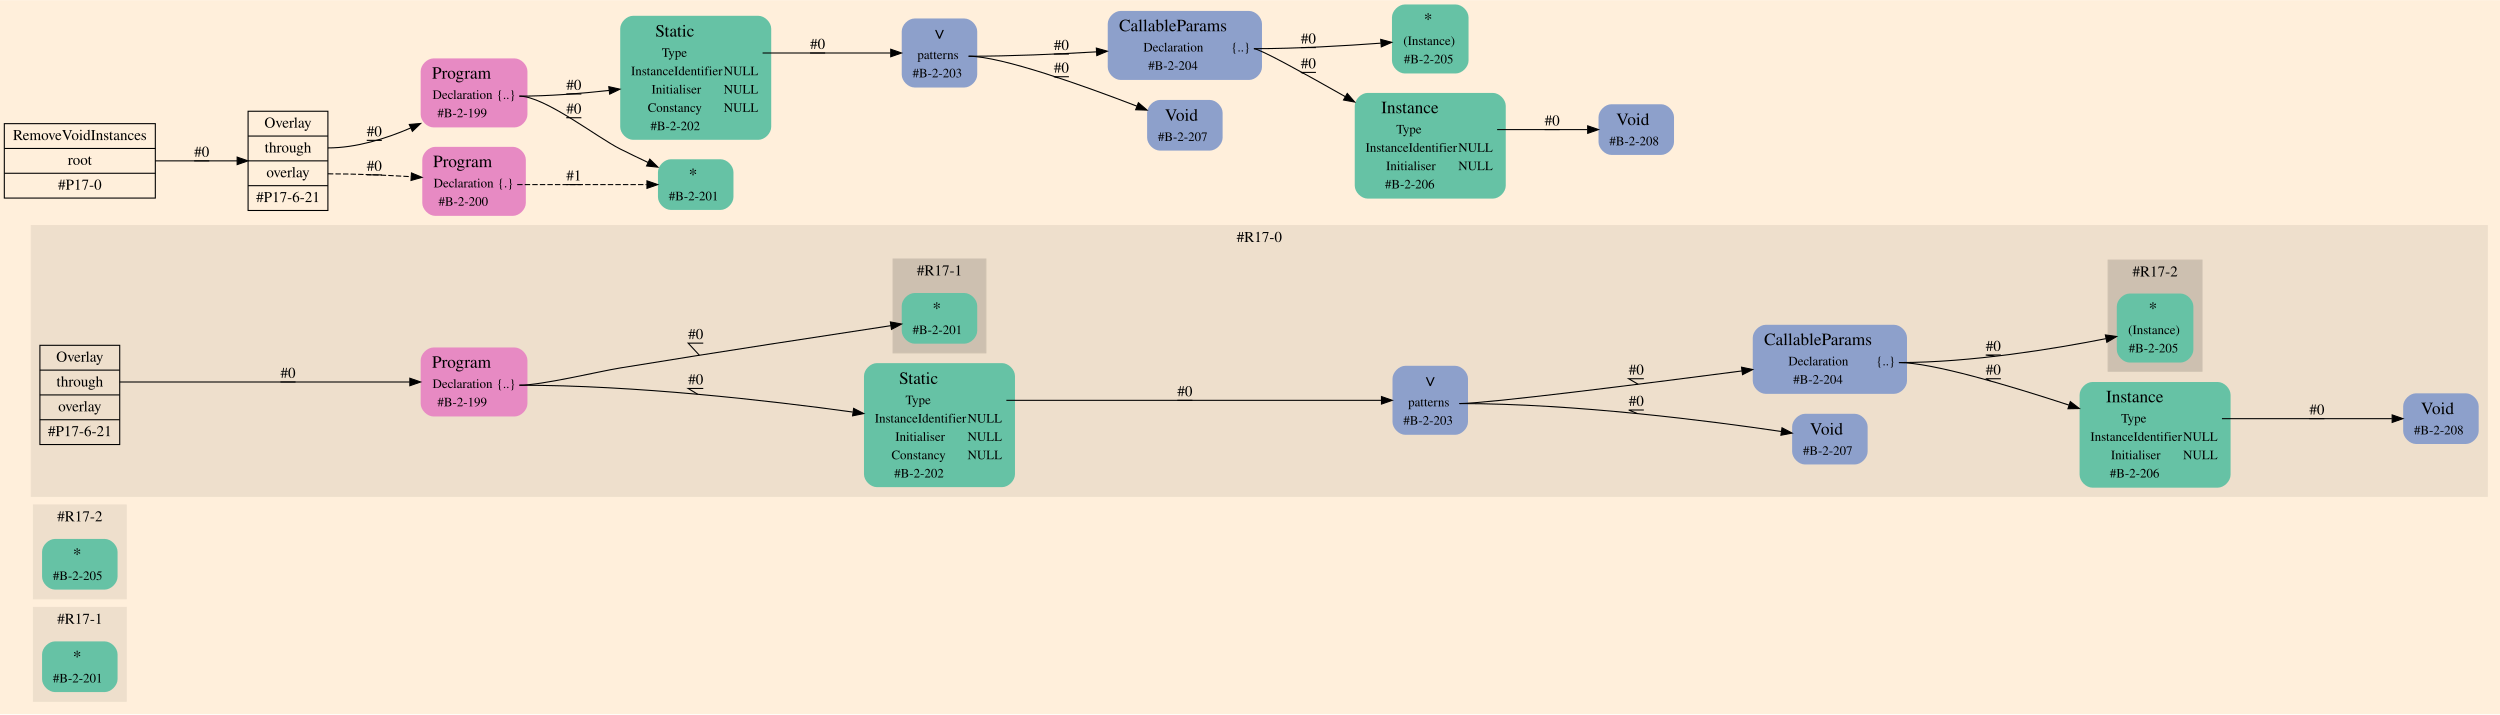
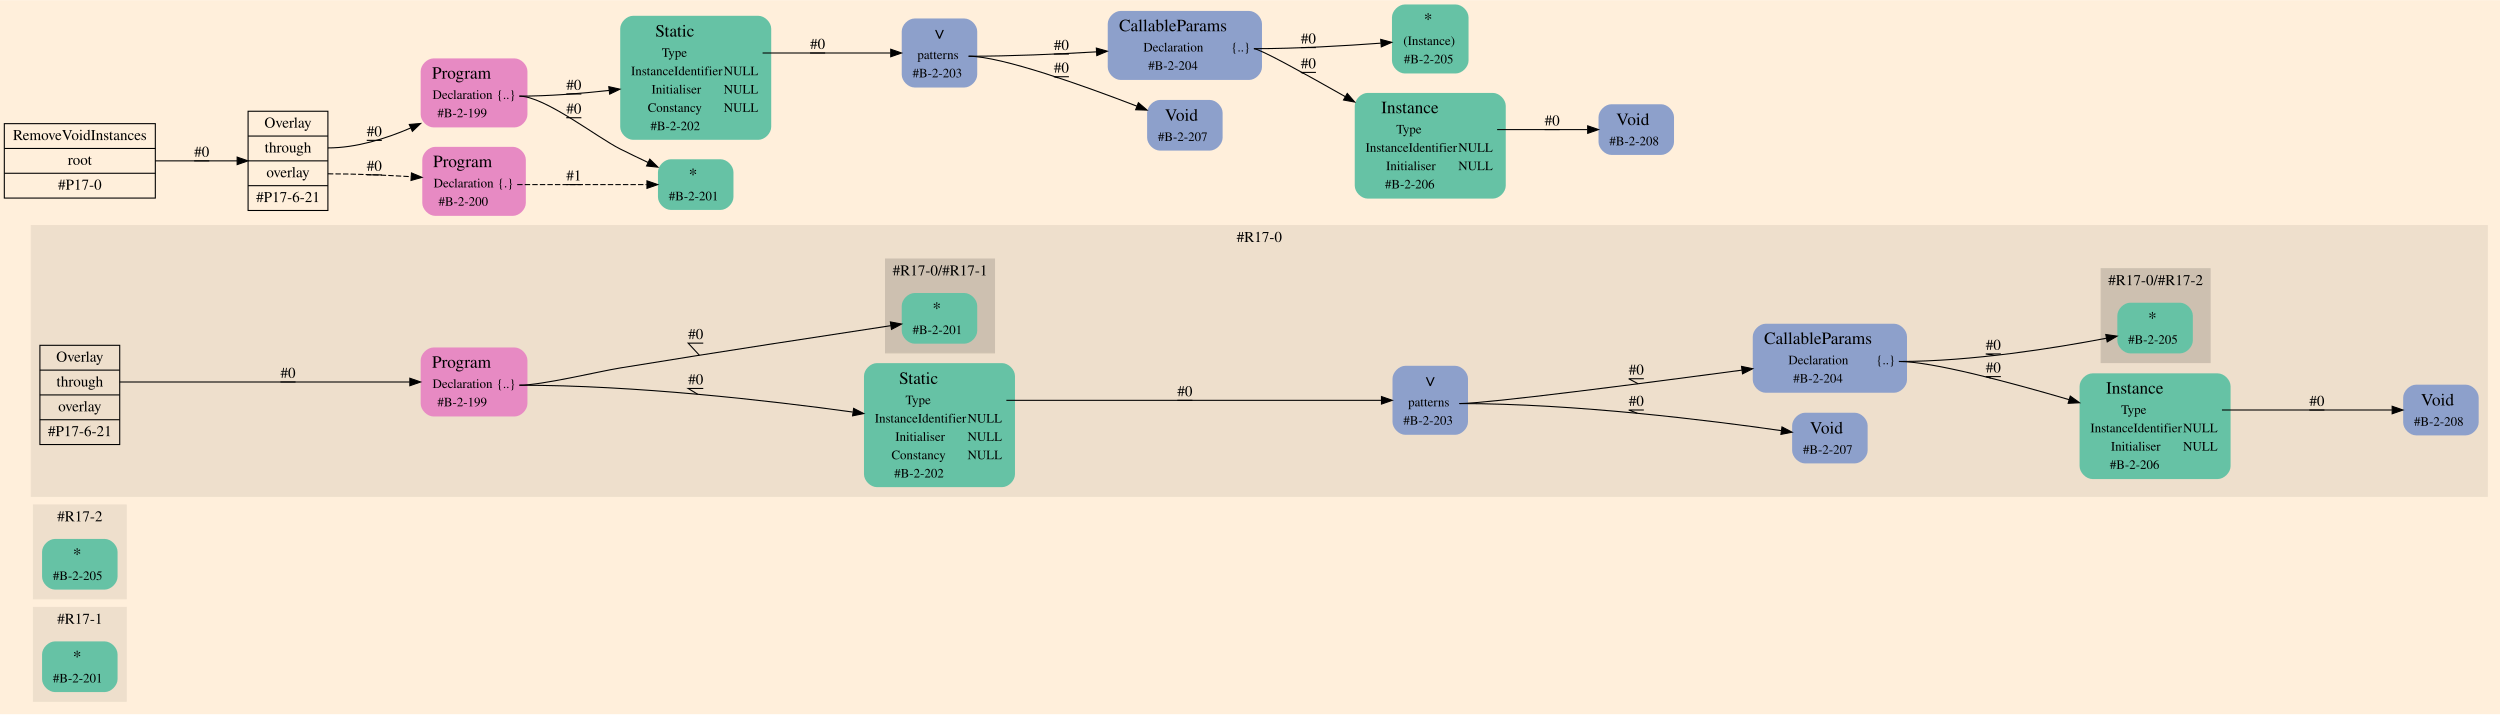
<svg xmlns="http://www.w3.org/2000/svg" width="1008pt" height="288pt" viewBox="0.00 0.00 1008.00 287.88">
  <g id="graph0" class="graph" transform="scale(.4349 .4349) rotate(0) translate(4 658)">
    <polygon fill="#ffefdb" stroke="transparent" points="-4,4 -4,-658 2314,-658 2314,4 -4,4" />
    <g id="clust1" class="cluster">
      <polygon fill="#eedfcc" stroke="#eedfcc" points="27,-8 27,-95 113,-95 113,-8 27,-8" />
      <text text-anchor="middle" x="70" y="-79.8" font-family="Times,serif" font-size="14.00" fill="#000000">#R17-1</text>
    </g>
    <g id="clust2" class="cluster">
      <polygon fill="#eedfcc" stroke="#eedfcc" points="27,-103 27,-190 113,-190 113,-103 27,-103" />
      <text text-anchor="middle" x="70" y="-174.8" font-family="Times,serif" font-size="14.00" fill="#000000">#R17-2</text>
    </g>
    <g id="clust3" class="cluster">
      <polygon fill="#eedfcc" stroke="#eedfcc" points="25,-198 25,-449 2302,-449 2302,-198 25,-198" />
      <text text-anchor="middle" x="1163.5" y="-433.8" font-family="Times,serif" font-size="14.00" fill="#000000">#R17-0</text>
    </g>
+     <g id="clust4" class="cluster">
+       <polygon fill="#cdc0b0" stroke="#cdc0b0" points="1944,-322 1944,-409 2045,-409 2045,-322 1944,-322" />
+       <text text-anchor="middle" x="1994.5" y="-393.8" font-family="Times,serif" font-size="14.00" fill="#000000">#R17-0/#R17-2</text>
+     </g>
    <g id="clust5" class="cluster">
-       <polygon fill="#cdc0b0" stroke="#cdc0b0" points="824,-331 824,-418 910,-418 910,-331 824,-331" />
-       <text text-anchor="middle" x="867" y="-402.8" font-family="Times,serif" font-size="14.00" fill="#000000">#R17-1</text>
-     </g>
-     <g id="clust4" class="cluster">
-       <polygon fill="#cdc0b0" stroke="#cdc0b0" points="1950.5,-314 1950.5,-417 2037.5,-417 2037.5,-314 1950.5,-314" />
-       <text text-anchor="middle" x="1994" y="-401.8" font-family="Times,serif" font-size="14.00" fill="#000000">#R17-2</text>
+       <polygon fill="#cdc0b0" stroke="#cdc0b0" points="817,-331 817,-418 918,-418 918,-331 817,-331" />
+       <text text-anchor="middle" x="867.5" y="-402.8" font-family="Times,serif" font-size="14.00" fill="#000000">#R17-0/#R17-1</text>
    </g>
    <g id="node1" class="node">
      <path fill="#66c2a5" stroke="transparent" d="M93,-63.5C93,-63.5 47,-63.5 47,-63.5 41,-63.5 35,-57.5 35,-51.5 35,-51.5 35,-28.5 35,-28.5 35,-22.5 41,-16.5 47,-16.5 47,-16.5 93,-16.5 93,-16.5 99,-16.5 105,-22.5 105,-28.5 105,-28.5 105,-51.5 105,-51.5 105,-57.5 99,-63.5 93,-63.5" />
      <text text-anchor="start" x="63.5" y="-44.2" font-family="Times,serif" font-size="16.00" fill="#000000">*</text>
      <text text-anchor="start" x="45" y="-25.4" font-family="Times,serif" font-size="12.00" fill="#000000">#B-2-201</text>
    </g>
    <g id="node2" class="node">
      <path fill="#66c2a5" stroke="transparent" d="M93,-158.5C93,-158.5 47,-158.5 47,-158.5 41,-158.5 35,-152.5 35,-146.5 35,-146.5 35,-123.5 35,-123.5 35,-117.5 41,-111.5 47,-111.5 47,-111.5 93,-111.5 93,-111.5 99,-111.5 105,-117.5 105,-123.5 105,-123.5 105,-146.5 105,-146.5 105,-152.5 99,-158.5 93,-158.5" />
      <text text-anchor="start" x="63.5" y="-139.2" font-family="Times,serif" font-size="16.00" fill="#000000">*</text>
      <text text-anchor="start" x="45" y="-120.4" font-family="Times,serif" font-size="12.00" fill="#000000">#B-2-205</text>
    </g>
    <g id="node3" class="node">
      <path fill="#e78ac3" stroke="transparent" d="M473,-336C473,-336 398,-336 398,-336 392,-336 386,-330 386,-324 386,-324 386,-284 386,-284 386,-278 392,-272 398,-272 398,-272 473,-272 473,-272 479,-272 485,-278 485,-284 485,-284 485,-324 485,-324 485,-330 479,-336 473,-336" />
      <text text-anchor="start" x="396.5" y="-317.2" font-family="Times,serif" font-size="16.00" fill="#000000">Program</text>
      <text text-anchor="start" x="397" y="-298.4" font-family="Times,serif" font-size="12.00" fill="#000000">Declaration</text>
      <text text-anchor="start" x="456.5" y="-298.4" font-family="Times,serif" font-size="12.00" fill="#000000">{..}</text>
      <text text-anchor="start" x="401.5" y="-281.4" font-family="Times,serif" font-size="12.00" fill="#000000">#B-2-199</text>
    </g>
    <g id="node7" class="node">
      <path fill="#66c2a5" stroke="transparent" d="M925,-321.5C925,-321.5 809,-321.5 809,-321.5 803,-321.5 797,-315.5 797,-309.5 797,-309.5 797,-218.5 797,-218.5 797,-212.5 803,-206.5 809,-206.5 809,-206.5 925,-206.5 925,-206.5 931,-206.5 937,-212.5 937,-218.5 937,-218.5 937,-309.5 937,-309.5 937,-315.5 931,-321.5 925,-321.5" />
      <text text-anchor="start" x="829.5" y="-302.2" font-family="Times,serif" font-size="16.00" fill="#000000">Static</text>
      <text text-anchor="start" x="835.5" y="-283.4" font-family="Times,serif" font-size="12.00" fill="#000000">Type</text>
      <text text-anchor="start" x="807" y="-266.4" font-family="Times,serif" font-size="12.00" fill="#000000">InstanceIdentifier</text>
      <text text-anchor="start" x="893" y="-266.4" font-family="Times,serif" font-size="12.00" fill="#000000">NULL</text>
      <text text-anchor="start" x="826" y="-249.4" font-family="Times,serif" font-size="12.00" fill="#000000">Initialiser</text>
      <text text-anchor="start" x="893" y="-249.4" font-family="Times,serif" font-size="12.00" fill="#000000">NULL</text>
      <text text-anchor="start" x="822.5" y="-232.4" font-family="Times,serif" font-size="12.00" fill="#000000">Constancy</text>
      <text text-anchor="start" x="893" y="-232.4" font-family="Times,serif" font-size="12.00" fill="#000000">NULL</text>
      <text text-anchor="start" x="825" y="-215.4" font-family="Times,serif" font-size="12.00" fill="#000000">#B-2-202</text>
    </g>
    <g id="edge14" class="edge">
      <path fill="none" stroke="#000000" d="M477.5,-301C584.762,-301 707.898,-286.922 786.512,-276.134" />
      <polygon fill="#000000" stroke="#000000" points="787.403,-279.544 796.826,-274.702 786.44,-272.61 787.403,-279.544" />
      <text text-anchor="middle" x="641" y="-301.8" font-family="Times,serif" font-size="14.00" fill="#000000">#0</text>
      <polyline fill="none" stroke="#000000" points="648,-298 634,-298 642.828,-292.605 " />
    </g>
    <g id="node12" class="node">
      <path fill="#66c2a5" stroke="transparent" d="M890,-386.5C890,-386.5 844,-386.5 844,-386.5 838,-386.5 832,-380.5 832,-374.5 832,-374.5 832,-351.5 832,-351.5 832,-345.5 838,-339.5 844,-339.5 844,-339.5 890,-339.5 890,-339.5 896,-339.5 902,-345.5 902,-351.5 902,-351.5 902,-374.5 902,-374.5 902,-380.5 896,-386.5 890,-386.5" />
      <text text-anchor="start" x="860.5" y="-367.2" font-family="Times,serif" font-size="16.00" fill="#000000">*</text>
      <text text-anchor="start" x="842" y="-348.4" font-family="Times,serif" font-size="12.00" fill="#000000">#B-2-201</text>
    </g>
    <g id="edge13" class="edge">
      <path fill="none" stroke="#000000" d="M477.5,-301C498.58,-301 550.196,-313.604 571,-317 659.849,-331.505 763.883,-347.427 821.94,-356.217" />
      <polygon fill="#000000" stroke="#000000" points="821.476,-359.686 831.887,-357.721 822.523,-352.765 821.476,-359.686" />
      <text text-anchor="middle" x="641" y="-343.8" font-family="Times,serif" font-size="14.00" fill="#000000">#0</text>
      <polyline fill="none" stroke="#000000" points="648,-340 634,-340 644.412,-328.784 " />
    </g>
    <g id="node4" class="node">
-       <path fill="#8da0cb" stroke="transparent" d="M2282,-293.5C2282,-293.5 2236,-293.5 2236,-293.5 2230,-293.5 2224,-287.5 2224,-281.5 2224,-281.5 2224,-258.5 2224,-258.5 2224,-252.5 2230,-246.5 2236,-246.5 2236,-246.5 2282,-246.5 2282,-246.5 2288,-246.5 2294,-252.5 2294,-258.5 2294,-258.5 2294,-281.5 2294,-281.5 2294,-287.5 2288,-293.5 2282,-293.5" />
-       <text text-anchor="start" x="2240.5" y="-274.2" font-family="Times,serif" font-size="16.00" fill="#000000">Void</text>
-       <text text-anchor="start" x="2234" y="-255.4" font-family="Times,serif" font-size="12.00" fill="#000000">#B-2-208</text>
+       <path fill="#8da0cb" stroke="transparent" d="M2282,-301.5C2282,-301.5 2236,-301.5 2236,-301.5 2230,-301.5 2224,-295.5 2224,-289.5 2224,-289.5 2224,-266.5 2224,-266.5 2224,-260.5 2230,-254.5 2236,-254.5 2236,-254.5 2282,-254.5 2282,-254.5 2288,-254.5 2294,-260.5 2294,-266.5 2294,-266.5 2294,-289.5 2294,-289.5 2294,-295.5 2288,-301.5 2282,-301.5" />
+       <text text-anchor="start" x="2240.5" y="-282.2" font-family="Times,serif" font-size="16.00" fill="#000000">Void</text>
+       <text text-anchor="start" x="2234" y="-263.4" font-family="Times,serif" font-size="12.00" fill="#000000">#B-2-208</text>
    </g>
    <g id="node5" class="node">
      <polygon fill="#eedfcc" stroke="#000000" points="33,-246 33,-338 107,-338 107,-246 33,-246" />
      <text text-anchor="middle" x="70" y="-322.8" font-family="Times,serif" font-size="14.00" fill="#000000">Overlay</text>
      <polyline fill="none" stroke="#000000" points="33,-315 107,-315 " />
      <text text-anchor="middle" x="70" y="-299.8" font-family="Times,serif" font-size="14.00" fill="#000000">through</text>
      <polyline fill="none" stroke="#000000" points="33,-292 107,-292 " />
      <text text-anchor="middle" x="70" y="-276.8" font-family="Times,serif" font-size="14.00" fill="#000000">overlay</text>
      <polyline fill="none" stroke="#000000" points="33,-269 107,-269 " />
      <text text-anchor="middle" x="70" y="-253.8" font-family="Times,serif" font-size="14.00" fill="#000000">#P17-6-21</text>
    </g>
    <g id="edge15" class="edge">
      <path fill="none" stroke="#000000" d="M107,-304C200.924,-304 309.955,-304 375.784,-304" />
      <polygon fill="#000000" stroke="#000000" points="375.969,-307.5 385.969,-304 375.969,-300.5 375.969,-307.5" />
      <text text-anchor="middle" x="263" y="-307.8" font-family="Times,serif" font-size="14.00" fill="#000000">#0</text>
      <polyline fill="none" stroke="#000000" points="270,-304 256,-304 262.929,-304 " />
    </g>
    <g id="node6" class="node">
-       <path fill="#66c2a5" stroke="transparent" d="M2052,-304C2052,-304 1936,-304 1936,-304 1930,-304 1924,-298 1924,-292 1924,-292 1924,-218 1924,-218 1924,-212 1930,-206 1936,-206 1936,-206 2052,-206 2052,-206 2058,-206 2064,-212 2064,-218 2064,-218 2064,-292 2064,-292 2064,-298 2058,-304 2052,-304" />
-       <text text-anchor="start" x="1948.5" y="-285.2" font-family="Times,serif" font-size="16.00" fill="#000000">Instance</text>
-       <text text-anchor="start" x="1962.5" y="-266.4" font-family="Times,serif" font-size="12.00" fill="#000000">Type</text>
-       <text text-anchor="start" x="1934" y="-249.4" font-family="Times,serif" font-size="12.00" fill="#000000">InstanceIdentifier</text>
-       <text text-anchor="start" x="2020" y="-249.4" font-family="Times,serif" font-size="12.00" fill="#000000">NULL</text>
-       <text text-anchor="start" x="1953" y="-232.4" font-family="Times,serif" font-size="12.00" fill="#000000">Initialiser</text>
-       <text text-anchor="start" x="2020" y="-232.4" font-family="Times,serif" font-size="12.00" fill="#000000">NULL</text>
-       <text text-anchor="start" x="1952" y="-215.4" font-family="Times,serif" font-size="12.00" fill="#000000">#B-2-206</text>
+       <path fill="#66c2a5" stroke="transparent" d="M2052,-312C2052,-312 1936,-312 1936,-312 1930,-312 1924,-306 1924,-300 1924,-300 1924,-226 1924,-226 1924,-220 1930,-214 1936,-214 1936,-214 2052,-214 2052,-214 2058,-214 2064,-220 2064,-226 2064,-226 2064,-300 2064,-300 2064,-306 2058,-312 2052,-312" />
+       <text text-anchor="start" x="1948.5" y="-293.2" font-family="Times,serif" font-size="16.00" fill="#000000">Instance</text>
+       <text text-anchor="start" x="1962.5" y="-274.4" font-family="Times,serif" font-size="12.00" fill="#000000">Type</text>
+       <text text-anchor="start" x="1934" y="-257.4" font-family="Times,serif" font-size="12.00" fill="#000000">InstanceIdentifier</text>
+       <text text-anchor="start" x="2020" y="-257.4" font-family="Times,serif" font-size="12.00" fill="#000000">NULL</text>
+       <text text-anchor="start" x="1953" y="-240.4" font-family="Times,serif" font-size="12.00" fill="#000000">Initialiser</text>
+       <text text-anchor="start" x="2020" y="-240.4" font-family="Times,serif" font-size="12.00" fill="#000000">NULL</text>
+       <text text-anchor="start" x="1952" y="-223.4" font-family="Times,serif" font-size="12.00" fill="#000000">#B-2-206</text>
    </g>
    <g id="edge16" class="edge">
-       <path fill="none" stroke="#000000" d="M2056,-270C2110.143,-270 2172.409,-270 2213.55,-270" />
-       <polygon fill="#000000" stroke="#000000" points="2213.794,-273.5 2223.794,-270 2213.794,-266.5 2213.794,-273.5" />
-       <text text-anchor="middle" x="2144" y="-273.8" font-family="Times,serif" font-size="14.00" fill="#000000">#0</text>
-       <polyline fill="none" stroke="#000000" points="2151,-270 2137,-270 2144.143,-270 " />
+       <path fill="none" stroke="#000000" d="M2056,-278C2110.143,-278 2172.409,-278 2213.55,-278" />
+       <polygon fill="#000000" stroke="#000000" points="2213.794,-281.5 2223.794,-278 2213.794,-274.5 2213.794,-281.5" />
+       <text text-anchor="middle" x="2144" y="-281.8" font-family="Times,serif" font-size="14.00" fill="#000000">#0</text>
+       <polyline fill="none" stroke="#000000" points="2151,-278 2137,-278 2144.143,-278 " />
    </g>
    <g id="node8" class="node">
      <path fill="#8da0cb" stroke="transparent" d="M1345,-319C1345,-319 1299,-319 1299,-319 1293,-319 1287,-313 1287,-307 1287,-307 1287,-267 1287,-267 1287,-261 1293,-255 1299,-255 1299,-255 1345,-255 1345,-255 1351,-255 1357,-261 1357,-267 1357,-267 1357,-307 1357,-307 1357,-313 1351,-319 1345,-319" />
      <text text-anchor="start" x="1314" y="-300.2" font-family="Times,serif" font-size="16.00" fill="#000000">∨</text>
      <text text-anchor="start" x="1301.5" y="-281.4" font-family="Times,serif" font-size="12.00" fill="#000000">patterns</text>
      <text text-anchor="start" x="1297" y="-264.4" font-family="Times,serif" font-size="12.00" fill="#000000">#B-2-203</text>
    </g>
    <g id="edge17" class="edge">
      <path fill="none" stroke="#000000" d="M929,-287C1054.835,-287 1203.333,-287 1276.53,-287" />
      <polygon fill="#000000" stroke="#000000" points="1276.772,-290.5 1286.772,-287 1276.772,-283.5 1276.772,-290.5" />
      <text text-anchor="middle" x="1094.5" y="-290.8" font-family="Times,serif" font-size="14.00" fill="#000000">#0</text>
      <polyline fill="none" stroke="#000000" points="1101.5,-287 1087.5,-287 1094.498,-287 " />
    </g>
    <g id="node9" class="node">
-       <path fill="#8da0cb" stroke="transparent" d="M1715.5,-274.5C1715.5,-274.5 1669.5,-274.5 1669.5,-274.5 1663.5,-274.5 1657.5,-268.5 1657.5,-262.5 1657.5,-262.5 1657.5,-239.5 1657.5,-239.5 1657.5,-233.5 1663.5,-227.5 1669.5,-227.5 1669.5,-227.5 1715.5,-227.5 1715.5,-227.5 1721.5,-227.5 1727.5,-233.5 1727.5,-239.5 1727.5,-239.5 1727.5,-262.5 1727.5,-262.5 1727.5,-268.5 1721.5,-274.5 1715.5,-274.5" />
-       <text text-anchor="start" x="1674" y="-255.2" font-family="Times,serif" font-size="16.00" fill="#000000">Void</text>
-       <text text-anchor="start" x="1667.5" y="-236.4" font-family="Times,serif" font-size="12.00" fill="#000000">#B-2-207</text>
+       <path fill="#8da0cb" stroke="transparent" d="M1715.5,-275.5C1715.5,-275.5 1669.5,-275.5 1669.5,-275.5 1663.5,-275.5 1657.5,-269.5 1657.5,-263.5 1657.5,-263.5 1657.5,-240.5 1657.5,-240.5 1657.5,-234.5 1663.5,-228.5 1669.5,-228.5 1669.5,-228.5 1715.5,-228.5 1715.5,-228.5 1721.5,-228.5 1727.5,-234.5 1727.5,-240.5 1727.5,-240.5 1727.5,-263.5 1727.5,-263.5 1727.5,-269.5 1721.5,-275.5 1715.5,-275.5" />
+       <text text-anchor="start" x="1674" y="-256.2" font-family="Times,serif" font-size="16.00" fill="#000000">Void</text>
+       <text text-anchor="start" x="1667.5" y="-237.4" font-family="Times,serif" font-size="12.00" fill="#000000">#B-2-207</text>
    </g>
    <g id="edge19" class="edge">
-       <path fill="none" stroke="#000000" d="M1349,-284C1456.48,-284 1582.013,-267.793 1647.513,-258.095" />
-       <polygon fill="#000000" stroke="#000000" points="1648.127,-261.542 1657.497,-256.598 1647.089,-254.62 1648.127,-261.542" />
+       <path fill="none" stroke="#000000" d="M1349,-284C1456.451,-284 1581.996,-268.285 1647.505,-258.88" />
+       <polygon fill="#000000" stroke="#000000" points="1648.099,-262.331 1657.491,-257.428 1647.092,-255.404 1648.099,-262.331" />
      <text text-anchor="middle" x="1513" y="-281.8" font-family="Times,serif" font-size="14.00" fill="#000000">#0</text>
-       <polyline fill="none" stroke="#000000" points="1520,-278 1506,-278 1514.077,-274.677 " />
+       <polyline fill="none" stroke="#000000" points="1520,-278 1506,-278 1514.058,-274.959 " />
    </g>
    <g id="node10" class="node">
-       <path fill="#8da0cb" stroke="transparent" d="M1752,-357C1752,-357 1633,-357 1633,-357 1627,-357 1621,-351 1621,-345 1621,-345 1621,-305 1621,-305 1621,-299 1627,-293 1633,-293 1633,-293 1752,-293 1752,-293 1758,-293 1764,-299 1764,-305 1764,-305 1764,-345 1764,-345 1764,-351 1758,-357 1752,-357" />
-       <text text-anchor="start" x="1631.5" y="-338.2" font-family="Times,serif" font-size="16.00" fill="#000000">CallableParams</text>
-       <text text-anchor="start" x="1654" y="-319.4" font-family="Times,serif" font-size="12.00" fill="#000000">Declaration</text>
-       <text text-anchor="start" x="1735.5" y="-319.4" font-family="Times,serif" font-size="12.00" fill="#000000">{..}</text>
-       <text text-anchor="start" x="1658.5" y="-302.4" font-family="Times,serif" font-size="12.00" fill="#000000">#B-2-204</text>
+       <path fill="#8da0cb" stroke="transparent" d="M1752,-358C1752,-358 1633,-358 1633,-358 1627,-358 1621,-352 1621,-346 1621,-346 1621,-306 1621,-306 1621,-300 1627,-294 1633,-294 1633,-294 1752,-294 1752,-294 1758,-294 1764,-300 1764,-306 1764,-306 1764,-346 1764,-346 1764,-352 1758,-358 1752,-358" />
+       <text text-anchor="start" x="1631.5" y="-339.2" font-family="Times,serif" font-size="16.00" fill="#000000">CallableParams</text>
+       <text text-anchor="start" x="1654" y="-320.4" font-family="Times,serif" font-size="12.00" fill="#000000">Declaration</text>
+       <text text-anchor="start" x="1735.5" y="-320.4" font-family="Times,serif" font-size="12.00" fill="#000000">{..}</text>
+       <text text-anchor="start" x="1658.5" y="-303.4" font-family="Times,serif" font-size="12.00" fill="#000000">#B-2-204</text>
    </g>
    <g id="edge18" class="edge">
-       <path fill="none" stroke="#000000" d="M1349,-284C1374.533,-284 1517.716,-302.092 1610.98,-314.239" />
-       <polygon fill="#000000" stroke="#000000" points="1610.599,-317.719 1620.967,-315.542 1611.504,-310.778 1610.599,-317.719" />
+       <path fill="none" stroke="#000000" d="M1349,-284C1374.542,-284 1517.722,-302.533 1610.983,-314.977" />
+       <polygon fill="#000000" stroke="#000000" points="1610.594,-318.456 1620.97,-316.312 1611.522,-311.518 1610.594,-318.456" />
      <text text-anchor="middle" x="1513" y="-310.8" font-family="Times,serif" font-size="14.00" fill="#000000">#0</text>
-       <polyline fill="none" stroke="#000000" points="1520,-307 1506,-307 1514.668,-301.922 " />
+       <polyline fill="none" stroke="#000000" points="1520,-307 1506,-307 1514.673,-302.359 " />
    </g>
    <g id="edge21" class="edge">
-       <path fill="none" stroke="#000000" d="M1756.5,-322C1787.178,-322 1857.861,-301.031 1914.187,-282.555" />
-       <polygon fill="#000000" stroke="#000000" points="1915.41,-285.837 1923.808,-279.378 1913.215,-279.19 1915.41,-285.837" />
-       <text text-anchor="middle" x="1844" y="-310.8" font-family="Times,serif" font-size="14.00" fill="#000000">#0</text>
-       <polyline fill="none" stroke="#000000" points="1851,-307 1837,-307 1841.385,-304.929 " />
+       <path fill="none" stroke="#000000" d="M1756.5,-323C1787.004,-323 1857.896,-304.16 1914.335,-287.594" />
+       <polygon fill="#000000" stroke="#000000" points="1915.376,-290.936 1923.975,-284.746 1913.393,-284.223 1915.376,-290.936" />
+       <text text-anchor="middle" x="1844" y="-312.8" font-family="Times,serif" font-size="14.00" fill="#000000">#0</text>
+       <polyline fill="none" stroke="#000000" points="1851,-309 1837,-309 1841.725,-307.582 " />
    </g>
    <g id="node11" class="node">
-       <path fill="#66c2a5" stroke="transparent" d="M2017.5,-386C2017.5,-386 1970.5,-386 1970.5,-386 1964.5,-386 1958.5,-380 1958.5,-374 1958.5,-374 1958.5,-334 1958.5,-334 1958.5,-328 1964.5,-322 1970.5,-322 1970.5,-322 2017.5,-322 2017.5,-322 2023.5,-322 2029.5,-328 2029.5,-334 2029.5,-334 2029.5,-374 2029.5,-374 2029.5,-380 2023.5,-386 2017.5,-386" />
-       <text text-anchor="start" x="1988" y="-367.2" font-family="Times,serif" font-size="16.00" fill="#000000">*</text>
-       <text text-anchor="start" x="1969" y="-348.4" font-family="Times,serif" font-size="12.00" fill="#000000">(Instance)</text>
-       <text text-anchor="start" x="1969.5" y="-331.4" font-family="Times,serif" font-size="12.00" fill="#000000">#B-2-205</text>
+       <path fill="#66c2a5" stroke="transparent" d="M2017,-377.5C2017,-377.5 1971,-377.5 1971,-377.5 1965,-377.5 1959,-371.5 1959,-365.5 1959,-365.5 1959,-342.5 1959,-342.5 1959,-336.5 1965,-330.5 1971,-330.5 1971,-330.5 2017,-330.5 2017,-330.5 2023,-330.5 2029,-336.5 2029,-342.5 2029,-342.5 2029,-365.5 2029,-365.5 2029,-371.5 2023,-377.5 2017,-377.5" />
+       <text text-anchor="start" x="1987.5" y="-358.2" font-family="Times,serif" font-size="16.00" fill="#000000">*</text>
+       <text text-anchor="start" x="1969" y="-339.4" font-family="Times,serif" font-size="12.00" fill="#000000">#B-2-205</text>
    </g>
    <g id="edge20" class="edge">
-       <path fill="none" stroke="#000000" d="M1756.5,-322C1823.751,-322 1900.761,-334.757 1948.396,-344.162" />
-       <polygon fill="#000000" stroke="#000000" points="1947.898,-347.632 1958.391,-346.172 1949.277,-340.769 1947.898,-347.632" />
-       <text text-anchor="middle" x="1844" y="-332.8" font-family="Times,serif" font-size="14.00" fill="#000000">#0</text>
-       <polyline fill="none" stroke="#000000" points="1851,-329 1837,-329 1845.09,-327.741 " />
+       <path fill="none" stroke="#000000" d="M1756.5,-323C1823.907,-323 1901.178,-335.43 1948.792,-344.548" />
+       <polygon fill="#000000" stroke="#000000" points="1948.293,-348.017 1958.778,-346.496 1949.633,-341.146 1948.293,-348.017" />
+       <text text-anchor="middle" x="1844" y="-333.8" font-family="Times,serif" font-size="14.00" fill="#000000">#0</text>
+       <polyline fill="none" stroke="#000000" points="1851,-330 1837,-330 1844.916,-328.545 " />
    </g>
    <g id="node13" class="node">
      <polygon fill="#ffefdb" stroke="#000000" points="0,-474.5 0,-543.5 140,-543.5 140,-474.5 0,-474.5" />
      <text text-anchor="middle" x="70" y="-528.3" font-family="Times,serif" font-size="14.00" fill="#000000">RemoveVoidInstances</text>
      <polyline fill="none" stroke="#000000" points="0,-520.5 140,-520.5 " />
      <text text-anchor="middle" x="70" y="-505.3" font-family="Times,serif" font-size="14.00" fill="#000000">root</text>
      <polyline fill="none" stroke="#000000" points="0,-497.5 140,-497.5 " />
      <text text-anchor="middle" x="70" y="-482.3" font-family="Times,serif" font-size="14.00" fill="#000000">#P17-0</text>
    </g>
    <g id="node14" class="node">
      <polygon fill="#ffefdb" stroke="#000000" points="226,-463 226,-555 300,-555 300,-463 226,-463" />
      <text text-anchor="middle" x="263" y="-539.8" font-family="Times,serif" font-size="14.00" fill="#000000">Overlay</text>
      <polyline fill="none" stroke="#000000" points="226,-532 300,-532 " />
      <text text-anchor="middle" x="263" y="-516.8" font-family="Times,serif" font-size="14.00" fill="#000000">through</text>
      <polyline fill="none" stroke="#000000" points="226,-509 300,-509 " />
      <text text-anchor="middle" x="263" y="-493.8" font-family="Times,serif" font-size="14.00" fill="#000000">overlay</text>
      <polyline fill="none" stroke="#000000" points="226,-486 300,-486 " />
      <text text-anchor="middle" x="263" y="-470.8" font-family="Times,serif" font-size="14.00" fill="#000000">#P17-6-21</text>
    </g>
    <g id="edge1" class="edge">
      <path fill="none" stroke="#000000" d="M140,-509C164.999,-509 192.857,-509 215.73,-509" />
      <polygon fill="#000000" stroke="#000000" points="215.861,-512.5 225.861,-509 215.861,-505.5 215.861,-512.5" />
      <text text-anchor="middle" x="183" y="-512.8" font-family="Times,serif" font-size="14.00" fill="#000000">#0</text>
      <polyline fill="none" stroke="#000000" points="190,-509 176,-509 182.9,-509 " />
    </g>
    <g id="node15" class="node">
      <path fill="#e78ac3" stroke="transparent" d="M473,-604C473,-604 398,-604 398,-604 392,-604 386,-598 386,-592 386,-592 386,-552 386,-552 386,-546 392,-540 398,-540 398,-540 473,-540 473,-540 479,-540 485,-546 485,-552 485,-552 485,-592 485,-592 485,-598 479,-604 473,-604" />
      <text text-anchor="start" x="396.5" y="-585.2" font-family="Times,serif" font-size="16.00" fill="#000000">Program</text>
      <text text-anchor="start" x="397" y="-566.4" font-family="Times,serif" font-size="12.00" fill="#000000">Declaration</text>
      <text text-anchor="start" x="456.5" y="-566.4" font-family="Times,serif" font-size="12.00" fill="#000000">{..}</text>
      <text text-anchor="start" x="401.5" y="-549.4" font-family="Times,serif" font-size="12.00" fill="#000000">#B-2-199</text>
    </g>
    <g id="edge2" class="edge">
      <path fill="none" stroke="#000000" d="M300,-521C326.179,-521 353.484,-529.441 376.666,-539.456" />
      <polygon fill="#000000" stroke="#000000" points="375.445,-542.744 386,-543.666 378.324,-536.364 375.445,-542.744" />
      <text text-anchor="middle" x="343" y="-531.8" font-family="Times,serif" font-size="14.00" fill="#000000">#0</text>
      <polyline fill="none" stroke="#000000" points="350,-528 336,-528 344.916,-527.963 " />
    </g>
    <g id="node24" class="node">
      <path fill="#e78ac3" stroke="transparent" d="M471.5,-522C471.5,-522 399.5,-522 399.5,-522 393.5,-522 387.5,-516 387.5,-510 387.5,-510 387.5,-470 387.5,-470 387.5,-464 393.5,-458 399.5,-458 399.5,-458 471.5,-458 471.5,-458 477.5,-458 483.5,-464 483.5,-470 483.5,-470 483.5,-510 483.5,-510 483.5,-516 477.5,-522 471.5,-522" />
      <text text-anchor="start" x="397.5" y="-503.2" font-family="Times,serif" font-size="16.00" fill="#000000">Program</text>
      <text text-anchor="start" x="398" y="-484.4" font-family="Times,serif" font-size="12.00" fill="#000000">Declaration</text>
      <text text-anchor="start" x="457.5" y="-484.4" font-family="Times,serif" font-size="12.00" fill="#000000">{.}</text>
      <text text-anchor="start" x="402.5" y="-467.4" font-family="Times,serif" font-size="12.00" fill="#000000">#B-2-200</text>
    </g>
    <g id="edge3" class="edge">
      <path fill="none" stroke="#000000" stroke-dasharray="5,2" d="M300,-497C325.352,-497 353.336,-495.763 377.259,-494.329" />
      <polygon fill="#000000" stroke="#000000" points="377.481,-497.822 387.243,-493.705 377.044,-490.835 377.481,-497.822" />
      <text text-anchor="middle" x="343" y="-499.8" font-family="Times,serif" font-size="14.00" fill="#000000">#0</text>
      <polyline fill="none" stroke="#000000" points="350,-496 336,-496 342.86,-496.06 " />
    </g>
    <g id="node16" class="node">
      <path fill="#66c2a5" stroke="transparent" d="M664,-510.5C664,-510.5 618,-510.5 618,-510.5 612,-510.5 606,-504.5 606,-498.5 606,-498.5 606,-475.5 606,-475.5 606,-469.5 612,-463.5 618,-463.5 618,-463.5 664,-463.5 664,-463.5 670,-463.5 676,-469.5 676,-475.5 676,-475.5 676,-498.5 676,-498.5 676,-504.5 670,-510.5 664,-510.5" />
      <text text-anchor="start" x="634.5" y="-491.2" font-family="Times,serif" font-size="16.00" fill="#000000">*</text>
      <text text-anchor="start" x="616" y="-472.4" font-family="Times,serif" font-size="12.00" fill="#000000">#B-2-201</text>
    </g>
    <g id="edge4" class="edge">
      <path fill="none" stroke="#000000" d="M477.5,-569C500.958,-569 549.997,-530.448 571,-520 579.304,-515.869 588.219,-511.566 596.813,-507.485" />
      <polygon fill="#000000" stroke="#000000" points="598.419,-510.597 605.967,-503.162 595.43,-504.267 598.419,-510.597" />
      <text text-anchor="middle" x="528" y="-552.8" font-family="Times,serif" font-size="14.00" fill="#000000">#0</text>
      <polyline fill="none" stroke="#000000" points="535,-549 521,-549 523.918,-549.185 " />
    </g>
    <g id="node17" class="node">
      <path fill="#66c2a5" stroke="transparent" d="M699,-643.5C699,-643.5 583,-643.5 583,-643.5 577,-643.5 571,-637.5 571,-631.5 571,-631.5 571,-540.5 571,-540.5 571,-534.5 577,-528.5 583,-528.5 583,-528.5 699,-528.5 699,-528.5 705,-528.5 711,-534.5 711,-540.5 711,-540.5 711,-631.5 711,-631.5 711,-637.5 705,-643.5 699,-643.5" />
      <text text-anchor="start" x="603.5" y="-624.2" font-family="Times,serif" font-size="16.00" fill="#000000">Static</text>
      <text text-anchor="start" x="609.5" y="-605.4" font-family="Times,serif" font-size="12.00" fill="#000000">Type</text>
      <text text-anchor="start" x="581" y="-588.4" font-family="Times,serif" font-size="12.00" fill="#000000">InstanceIdentifier</text>
      <text text-anchor="start" x="667" y="-588.4" font-family="Times,serif" font-size="12.00" fill="#000000">NULL</text>
      <text text-anchor="start" x="600" y="-571.4" font-family="Times,serif" font-size="12.00" fill="#000000">Initialiser</text>
      <text text-anchor="start" x="667" y="-571.4" font-family="Times,serif" font-size="12.00" fill="#000000">NULL</text>
      <text text-anchor="start" x="596.5" y="-554.4" font-family="Times,serif" font-size="12.00" fill="#000000">Constancy</text>
      <text text-anchor="start" x="667" y="-554.4" font-family="Times,serif" font-size="12.00" fill="#000000">NULL</text>
      <text text-anchor="start" x="599" y="-537.4" font-family="Times,serif" font-size="12.00" fill="#000000">#B-2-202</text>
    </g>
    <g id="edge5" class="edge">
      <path fill="none" stroke="#000000" d="M477.5,-569C504.704,-569 534.317,-571.357 560.774,-574.316" />
      <polygon fill="#000000" stroke="#000000" points="560.411,-577.797 570.748,-575.476 561.219,-570.844 560.411,-577.797" />
      <text text-anchor="middle" x="528" y="-574.8" font-family="Times,serif" font-size="14.00" fill="#000000">#0</text>
      <polyline fill="none" stroke="#000000" points="535,-571 521,-571 528.657,-571.229 " />
    </g>
    <g id="node18" class="node">
      <path fill="#8da0cb" stroke="transparent" d="M890,-641C890,-641 844,-641 844,-641 838,-641 832,-635 832,-629 832,-629 832,-589 832,-589 832,-583 838,-577 844,-577 844,-577 890,-577 890,-577 896,-577 902,-583 902,-589 902,-589 902,-629 902,-629 902,-635 896,-641 890,-641" />
      <text text-anchor="start" x="859" y="-622.2" font-family="Times,serif" font-size="16.00" fill="#000000">∨</text>
      <text text-anchor="start" x="846.5" y="-603.4" font-family="Times,serif" font-size="12.00" fill="#000000">patterns</text>
      <text text-anchor="start" x="842" y="-586.4" font-family="Times,serif" font-size="12.00" fill="#000000">#B-2-203</text>
    </g>
    <g id="edge6" class="edge">
      <path fill="none" stroke="#000000" d="M703,-609C743.079,-609 788.668,-609 821.589,-609" />
      <polygon fill="#000000" stroke="#000000" points="821.809,-612.5 831.809,-609 821.809,-605.5 821.809,-612.5" />
      <text text-anchor="middle" x="754" y="-612.8" font-family="Times,serif" font-size="14.00" fill="#000000">#0</text>
      <polyline fill="none" stroke="#000000" points="761,-609 747,-609 753.842,-609 " />
    </g>
    <g id="node19" class="node">
      <path fill="#8da0cb" stroke="transparent" d="M1154,-648C1154,-648 1035,-648 1035,-648 1029,-648 1023,-642 1023,-636 1023,-636 1023,-596 1023,-596 1023,-590 1029,-584 1035,-584 1035,-584 1154,-584 1154,-584 1160,-584 1166,-590 1166,-596 1166,-596 1166,-636 1166,-636 1166,-642 1160,-648 1154,-648" />
      <text text-anchor="start" x="1033.5" y="-629.2" font-family="Times,serif" font-size="16.00" fill="#000000">CallableParams</text>
      <text text-anchor="start" x="1056" y="-610.4" font-family="Times,serif" font-size="12.00" fill="#000000">Declaration</text>
      <text text-anchor="start" x="1137.5" y="-610.4" font-family="Times,serif" font-size="12.00" fill="#000000">{..}</text>
      <text text-anchor="start" x="1060.5" y="-593.4" font-family="Times,serif" font-size="12.00" fill="#000000">#B-2-204</text>
    </g>
    <g id="edge7" class="edge">
      <path fill="none" stroke="#000000" d="M894,-606C933.025,-606 976.27,-607.913 1012.577,-610.066" />
      <polygon fill="#000000" stroke="#000000" points="1012.43,-613.563 1022.624,-610.678 1012.855,-606.576 1012.43,-613.563" />
      <text text-anchor="middle" x="980" y="-611.8" font-family="Times,serif" font-size="14.00" fill="#000000">#0</text>
      <polyline fill="none" stroke="#000000" points="987,-608 973,-608 980.084,-608.322 " />
    </g>
    <g id="node23" class="node">
      <path fill="#8da0cb" stroke="transparent" d="M1117.5,-565.5C1117.5,-565.5 1071.5,-565.5 1071.5,-565.5 1065.5,-565.5 1059.5,-559.5 1059.5,-553.5 1059.5,-553.5 1059.5,-530.5 1059.5,-530.5 1059.5,-524.5 1065.5,-518.5 1071.5,-518.5 1071.5,-518.5 1117.5,-518.5 1117.5,-518.5 1123.5,-518.5 1129.5,-524.5 1129.5,-530.5 1129.5,-530.5 1129.5,-553.5 1129.5,-553.5 1129.5,-559.5 1123.5,-565.5 1117.5,-565.5" />
      <text text-anchor="start" x="1076" y="-546.2" font-family="Times,serif" font-size="16.00" fill="#000000">Void</text>
      <text text-anchor="start" x="1069.5" y="-527.4" font-family="Times,serif" font-size="12.00" fill="#000000">#B-2-207</text>
    </g>
    <g id="edge8" class="edge">
      <path fill="none" stroke="#000000" d="M894,-606C924.573,-606 1000.851,-578.652 1050.016,-559.711" />
      <polygon fill="#000000" stroke="#000000" points="1051.408,-562.925 1059.466,-556.045 1048.877,-556.399 1051.408,-562.925" />
      <text text-anchor="middle" x="980" y="-590.8" font-family="Times,serif" font-size="14.00" fill="#000000">#0</text>
      <polyline fill="none" stroke="#000000" points="987,-587 973,-587 977.053,-586.062 " />
    </g>
    <g id="node20" class="node">
      <path fill="#66c2a5" stroke="transparent" d="M1345.5,-654C1345.5,-654 1298.5,-654 1298.5,-654 1292.5,-654 1286.5,-648 1286.5,-642 1286.5,-642 1286.5,-602 1286.5,-602 1286.5,-596 1292.5,-590 1298.5,-590 1298.5,-590 1345.5,-590 1345.5,-590 1351.5,-590 1357.5,-596 1357.5,-602 1357.5,-602 1357.5,-642 1357.5,-642 1357.5,-648 1351.5,-654 1345.5,-654" />
      <text text-anchor="start" x="1316" y="-635.2" font-family="Times,serif" font-size="16.00" fill="#000000">*</text>
      <text text-anchor="start" x="1297" y="-616.4" font-family="Times,serif" font-size="12.00" fill="#000000">(Instance)</text>
      <text text-anchor="start" x="1297.5" y="-599.4" font-family="Times,serif" font-size="12.00" fill="#000000">#B-2-205</text>
    </g>
    <g id="edge9" class="edge">
      <path fill="none" stroke="#000000" d="M1158.5,-613C1198.261,-613 1243.379,-615.686 1276.132,-618.124" />
      <polygon fill="#000000" stroke="#000000" points="1276.071,-621.629 1286.309,-618.903 1276.605,-614.65 1276.071,-621.629" />
      <text text-anchor="middle" x="1209" y="-617.8" font-family="Times,serif" font-size="14.00" fill="#000000">#0</text>
      <polyline fill="none" stroke="#000000" points="1216,-614 1202,-614 1209.388,-614.173 " />
    </g>
    <g id="node21" class="node">
      <path fill="#66c2a5" stroke="transparent" d="M1380,-572C1380,-572 1264,-572 1264,-572 1258,-572 1252,-566 1252,-560 1252,-560 1252,-486 1252,-486 1252,-480 1258,-474 1264,-474 1264,-474 1380,-474 1380,-474 1386,-474 1392,-480 1392,-486 1392,-486 1392,-560 1392,-560 1392,-566 1386,-572 1380,-572" />
      <text text-anchor="start" x="1276.5" y="-553.2" font-family="Times,serif" font-size="16.00" fill="#000000">Instance</text>
      <text text-anchor="start" x="1290.5" y="-534.4" font-family="Times,serif" font-size="12.00" fill="#000000">Type</text>
      <text text-anchor="start" x="1262" y="-517.4" font-family="Times,serif" font-size="12.00" fill="#000000">InstanceIdentifier</text>
      <text text-anchor="start" x="1348" y="-517.4" font-family="Times,serif" font-size="12.00" fill="#000000">NULL</text>
      <text text-anchor="start" x="1281" y="-500.4" font-family="Times,serif" font-size="12.00" fill="#000000">Initialiser</text>
      <text text-anchor="start" x="1348" y="-500.4" font-family="Times,serif" font-size="12.00" fill="#000000">NULL</text>
      <text text-anchor="start" x="1280" y="-483.4" font-family="Times,serif" font-size="12.00" fill="#000000">#B-2-206</text>
    </g>
    <g id="edge10" class="edge">
      <path fill="none" stroke="#000000" d="M1158.5,-613C1163.64,-613 1203.861,-590.884 1243.12,-568.579" />
      <polygon fill="#000000" stroke="#000000" points="1245.038,-571.514 1251.995,-563.524 1241.573,-565.432 1245.038,-571.514" />
      <text text-anchor="middle" x="1209" y="-594.8" font-family="Times,serif" font-size="14.00" fill="#000000">#0</text>
      <polyline fill="none" stroke="#000000" points="1216,-591 1202,-591 1204.595,-590.163 " />
    </g>
    <g id="node22" class="node">
      <path fill="#8da0cb" stroke="transparent" d="M1536,-561.5C1536,-561.5 1490,-561.5 1490,-561.5 1484,-561.5 1478,-555.5 1478,-549.5 1478,-549.5 1478,-526.5 1478,-526.5 1478,-520.5 1484,-514.5 1490,-514.5 1490,-514.5 1536,-514.5 1536,-514.5 1542,-514.5 1548,-520.5 1548,-526.5 1548,-526.5 1548,-549.5 1548,-549.5 1548,-555.5 1542,-561.5 1536,-561.5" />
      <text text-anchor="start" x="1494.5" y="-542.2" font-family="Times,serif" font-size="16.00" fill="#000000">Void</text>
      <text text-anchor="start" x="1488" y="-523.4" font-family="Times,serif" font-size="12.00" fill="#000000">#B-2-208</text>
    </g>
    <g id="edge11" class="edge">
      <path fill="none" stroke="#000000" d="M1384,-538C1411.827,-538 1443.03,-538 1467.777,-538" />
      <polygon fill="#000000" stroke="#000000" points="1467.959,-541.5 1477.959,-538 1467.959,-534.5 1467.959,-541.5" />
      <text text-anchor="middle" x="1435" y="-541.8" font-family="Times,serif" font-size="14.00" fill="#000000">#0</text>
      <polyline fill="none" stroke="#000000" points="1442,-538 1428,-538 1435.079,-538 " />
    </g>
    <g id="edge12" class="edge">
      <path fill="none" stroke="#000000" stroke-dasharray="5,2" d="M475.5,-487C516.075,-487 562.246,-487 595.493,-487" />
      <polygon fill="#000000" stroke="#000000" points="595.809,-490.5 605.809,-487 595.809,-483.5 595.809,-490.5" />
      <text text-anchor="middle" x="528" y="-490.8" font-family="Times,serif" font-size="14.00" fill="#000000">#1</text>
      <polyline fill="none" stroke="#000000" points="535,-487 521,-487 527.958,-487 " />
    </g>
  </g>
</svg>
